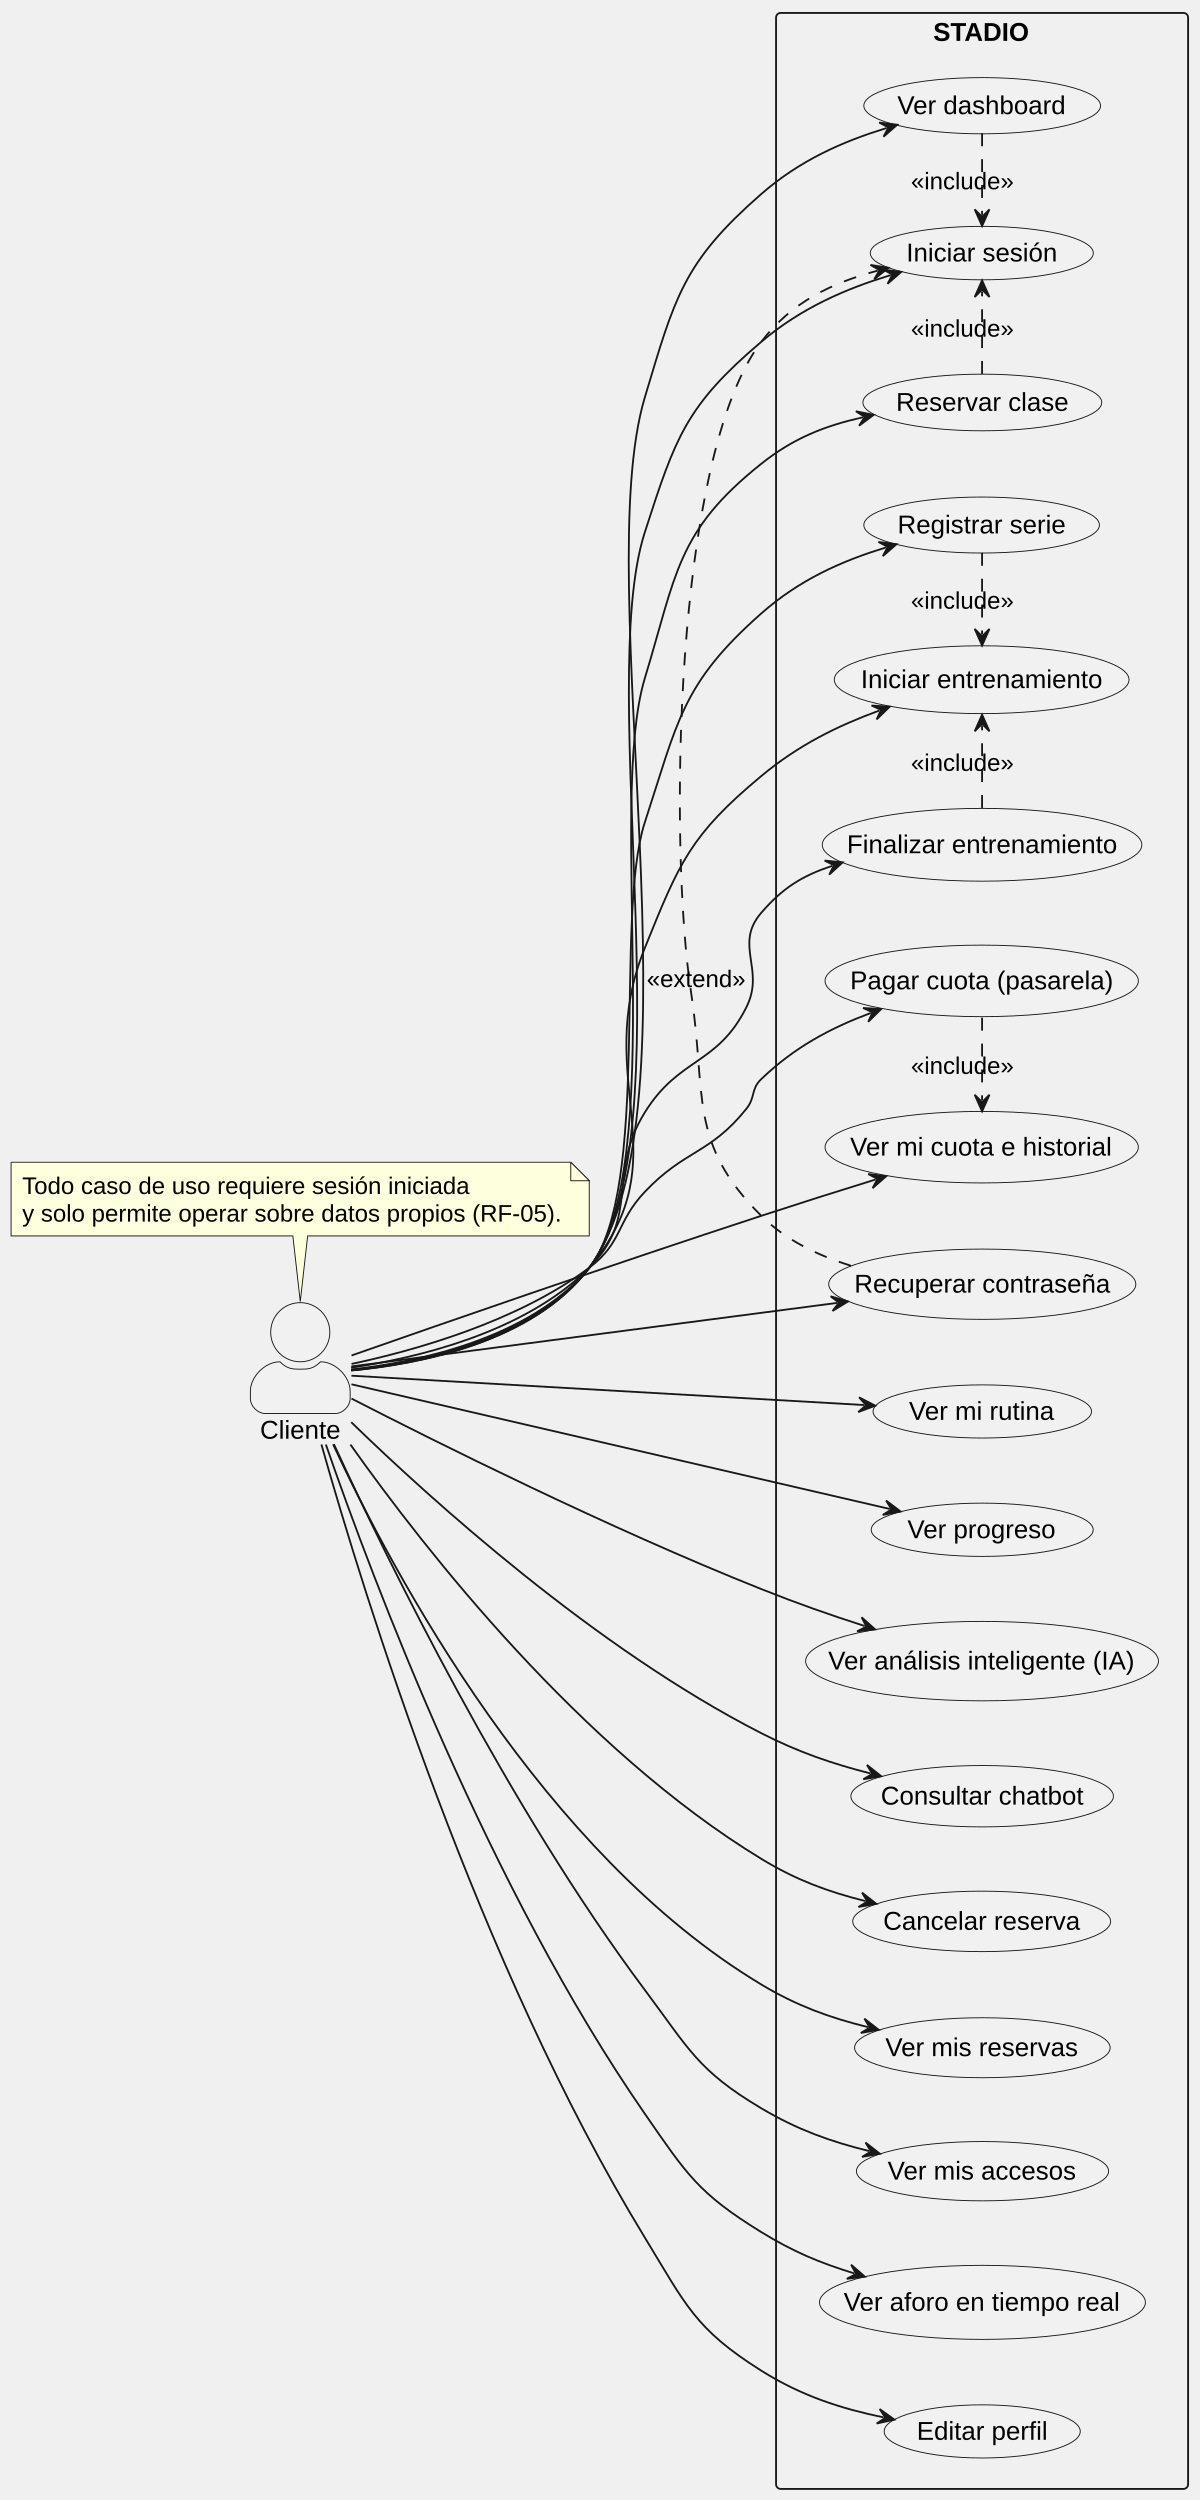
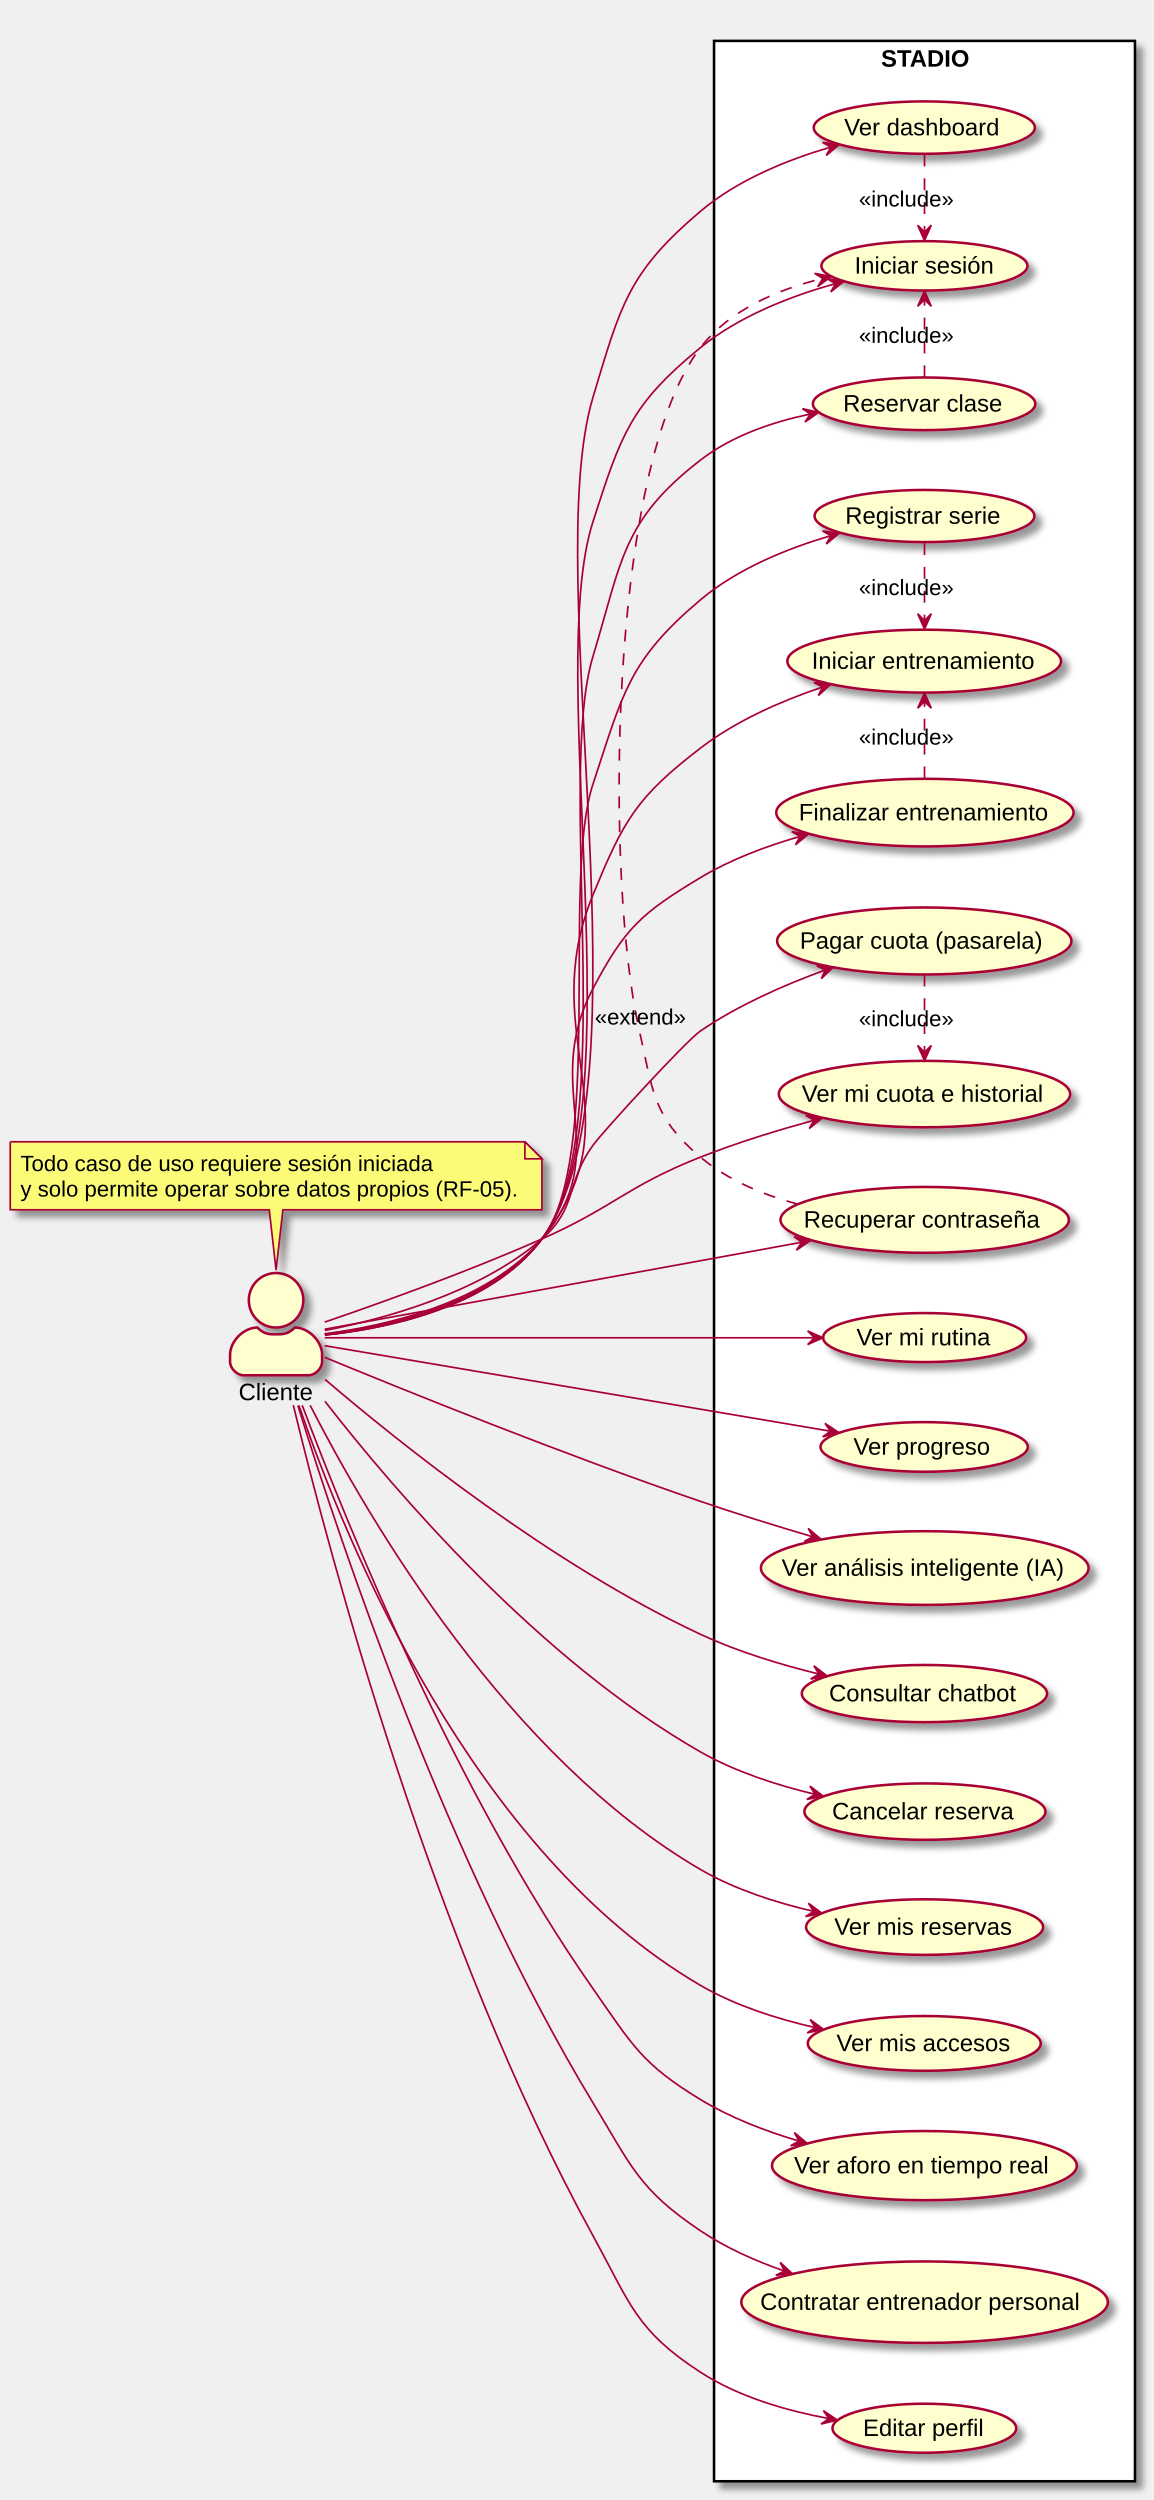
- <svg xmlns="http://www.w3.org/2000/svg" contentStyleType="text/css" data-diagram-type="DESCRIPTION" height="1353px" preserveAspectRatio="none" style="width:649px;height:1353px;background:#FFFFFF;" version="1.1" viewBox="0 0 649 1353" width="649px" zoomAndPan="magnify">
-   <defs />
+ <svg xmlns="http://www.w3.org/2000/svg" contentScriptType="application/ecmascript" contentStyleType="text/css" height="1467px" preserveAspectRatio="none" style="width:677px;height:1467px;" version="1.1" viewBox="0 0 677 1467" width="677px" zoomAndPan="magnify">
+   <defs>
+     <filter height="300%" id="ffy1attium1y0" width="300%" x="-1" y="-1">
+       <feGaussianBlur result="blurOut" stdDeviation="2.0" />
+       <feColorMatrix in="blurOut" result="blurOut2" type="matrix" values="0 0 0 0 0 0 0 0 0 0 0 0 0 0 0 0 0 0 .4 0" />
+       <feOffset dx="4.0" dy="4.0" in="blurOut2" result="blurOut3" />
+       <feBlend in="SourceGraphic" in2="blurOut3" mode="normal" />
+     </filter>
+   </defs>
  <g>
-     <g class="cluster" data-entity="STADIO" data-source-line="8" data-uid="ent0003" id="cluster_STADIO">
-       <rect fill="none" height="1340" rx="2.5" ry="2.5" style="stroke:#181818;stroke-width:1;" width="223" x="420" y="7" />
-       <text fill="#000000" font-family="'Arial'" font-size="14" font-weight="bold" lengthAdjust="spacing" textLength="52.89" x="505.055" y="22.132">STADIO</text>
-     </g>
-     <g class="entity" data-entity="UC_Login" data-source-line="9" data-uid="ent0004" id="entity_UC_Login">
-       <ellipse cx="531.347" cy="136.969" fill="#F1F1F1" rx="60.347" ry="14.469" style="stroke:#181818;stroke-width:0.5;" />
-       <text fill="#000000" font-family="'Arial'" font-size="14" lengthAdjust="spacing" textLength="81.703" x="490.495" y="141.519">Iniciar sesión</text>
-     </g>
-     <g class="entity" data-entity="UC_Pass" data-source-line="10" data-uid="ent0005" id="entity_UC_Pass">
-       <ellipse cx="531.606" cy="695.021" fill="#F1F1F1" rx="83.106" ry="19.021" style="stroke:#181818;stroke-width:0.5;" />
-       <text fill="#000000" font-family="'Arial'" font-size="14" lengthAdjust="spacing" textLength="138.523" x="462.344" y="699.571">Recuperar contraseña</text>
-     </g>
-     <g class="entity" data-entity="UC_Dash" data-source-line="11" data-uid="ent0006" id="entity_UC_Dash">
-       <ellipse cx="531.561" cy="57.212" fill="#F1F1F1" rx="64.061" ry="15.212" style="stroke:#181818;stroke-width:0.5;" />
-       <text fill="#000000" font-family="'Arial'" font-size="14" lengthAdjust="spacing" textLength="91.841" x="485.641" y="61.762">Ver dashboard</text>
-     </g>
-     <g class="entity" data-entity="UC_Rutina" data-source-line="12" data-uid="ent0007" id="entity_UC_Rutina">
-       <ellipse cx="531.615" cy="763.884" fill="#F1F1F1" rx="59.115" ry="14.383" style="stroke:#181818;stroke-width:0.5;" />
-       <text fill="#000000" font-family="'Arial'" font-size="14" lengthAdjust="spacing" textLength="79.358" x="491.936" y="768.433">Ver mi rutina</text>
-     </g>
-     <g class="entity" data-entity="UC_Start" data-source-line="13" data-uid="ent0008" id="entity_UC_Start">
-       <ellipse cx="531.265" cy="367.853" fill="#F1F1F1" rx="79.765" ry="18.353" style="stroke:#181818;stroke-width:0.5;" />
-       <text fill="#000000" font-family="'Arial'" font-size="14" lengthAdjust="spacing" textLength="130.737" x="465.896" y="372.402">Iniciar entrenamiento</text>
-     </g>
-     <g class="entity" data-entity="UC_Serie" data-source-line="14" data-uid="ent0009" id="entity_UC_Serie">
-       <ellipse cx="531.256" cy="284.151" fill="#F1F1F1" rx="63.756" ry="15.151" style="stroke:#181818;stroke-width:0.5;" />
-       <text fill="#000000" font-family="'Arial'" font-size="14" lengthAdjust="spacing" textLength="91.027" x="485.742" y="288.7">Registrar serie</text>
-     </g>
-     <g class="entity" data-entity="UC_End" data-source-line="15" data-uid="ent0010" id="entity_UC_End">
-       <ellipse cx="531.489" cy="457.198" fill="#F1F1F1" rx="86.489" ry="19.698" style="stroke:#181818;stroke-width:0.5;" />
-       <text fill="#000000" font-family="'Arial'" font-size="14" lengthAdjust="spacing" textLength="146.296" x="458.341" y="461.747">Finalizar entrenamiento</text>
-     </g>
-     <g class="entity" data-entity="UC_Prog" data-source-line="16" data-uid="ent0011" id="entity_UC_Prog">
-       <ellipse cx="531.572" cy="827.914" fill="#F1F1F1" rx="60.072" ry="14.414" style="stroke:#181818;stroke-width:0.5;" />
-       <text fill="#000000" font-family="'Arial'" font-size="14" lengthAdjust="spacing" textLength="80.931" x="491.107" y="832.464">Ver progreso</text>
-     </g>
-     <g class="entity" data-entity="UC_IA" data-source-line="17" data-uid="ent0012" id="entity_UC_IA">
-       <ellipse cx="531.479" cy="898.996" fill="#F1F1F1" rx="95.479" ry="21.496" style="stroke:#181818;stroke-width:0.5;" />
-       <text fill="#000000" font-family="'Arial'" font-size="14" lengthAdjust="spacing" textLength="166.523" x="448.217" y="903.545">Ver análisis inteligente (IA)</text>
-     </g>
-     <g class="entity" data-entity="UC_Bot" data-source-line="18" data-uid="ent0013" id="entity_UC_Bot">
-       <ellipse cx="531.544" cy="972.109" fill="#F1F1F1" rx="71.044" ry="16.609" style="stroke:#181818;stroke-width:0.5;" />
-       <text fill="#000000" font-family="'Arial'" font-size="14" lengthAdjust="spacing" textLength="109.731" x="476.679" y="976.658">Consultar chatbot</text>
-     </g>
-     <g class="entity" data-entity="UC_Res" data-source-line="19" data-uid="ent0014" id="entity_UC_Res">
-       <ellipse cx="531.636" cy="217.827" fill="#F1F1F1" rx="64.636" ry="15.327" style="stroke:#181818;stroke-width:0.5;" />
-       <text fill="#000000" font-family="'Arial'" font-size="14" lengthAdjust="spacing" textLength="93.365" x="484.954" y="222.377">Reservar clase</text>
-     </g>
-     <g class="entity" data-entity="UC_Cancel" data-source-line="20" data-uid="ent0015" id="entity_UC_Cancel">
-       <ellipse cx="531.288" cy="1039.858" fill="#F1F1F1" rx="69.788" ry="16.358" style="stroke:#181818;stroke-width:0.5;" />
-       <text fill="#000000" font-family="'Arial'" font-size="14" lengthAdjust="spacing" textLength="106.6" x="477.988" y="1044.407">Cancelar reserva</text>
-     </g>
-     <g class="entity" data-entity="UC_MisRes" data-source-line="21" data-uid="ent0016" id="entity_UC_MisRes">
-       <ellipse cx="531.66" cy="1108.232" fill="#F1F1F1" rx="69.16" ry="16.232" style="stroke:#181818;stroke-width:0.5;" />
-       <text fill="#000000" font-family="'Arial'" font-size="14" lengthAdjust="spacing" textLength="105.02" x="479.149" y="1112.781">Ver mis reservas</text>
-     </g>
-     <g class="entity" data-entity="UC_Acc" data-source-line="22" data-uid="ent0017" id="entity_UC_Acc">
-       <ellipse cx="531.741" cy="1175.048" fill="#F1F1F1" rx="68.241" ry="16.048" style="stroke:#181818;stroke-width:0.5;" />
-       <text fill="#000000" font-family="'Arial'" font-size="14" lengthAdjust="spacing" textLength="102.696" x="480.393" y="1179.598">Ver mis accesos</text>
-     </g>
-     <g class="entity" data-entity="UC_Aforo" data-source-line="23" data-uid="ent0018" id="entity_UC_Aforo">
-       <ellipse cx="531.701" cy="1246.04" fill="#F1F1F1" rx="88.201" ry="20.04" style="stroke:#181818;stroke-width:0.5;" />
-       <text fill="#000000" font-family="'Arial'" font-size="14" lengthAdjust="spacing" textLength="150.192" x="456.605" y="1250.59">Ver aforo en tiempo real</text>
-     </g>
-     <g class="entity" data-entity="UC_Cuota" data-source-line="24" data-uid="ent0019" id="entity_UC_Cuota">
-       <ellipse cx="531.284" cy="620.857" fill="#F1F1F1" rx="84.784" ry="19.357" style="stroke:#181818;stroke-width:0.5;" />
-       <text fill="#000000" font-family="'Arial'" font-size="14" lengthAdjust="spacing" textLength="142.393" x="460.088" y="625.406">Ver mi cuota e historial</text>
-     </g>
-     <g class="entity" data-entity="UC_Pay" data-source-line="25" data-uid="ent0020" id="entity_UC_Pay">
-       <ellipse cx="531.293" cy="530.859" fill="#F1F1F1" rx="84.793" ry="19.359" style="stroke:#181818;stroke-width:0.5;" />
-       <text fill="#000000" font-family="'Arial'" font-size="14" lengthAdjust="spacing" textLength="142.413" x="460.087" y="535.408">Pagar cuota (pasarela)</text>
-     </g>
-     <g class="entity" data-entity="UC_Perfil" data-source-line="26" data-uid="ent0021" id="entity_UC_Perfil">
-       <ellipse cx="531.568" cy="1315.883" fill="#F1F1F1" rx="53.068" ry="14.383" style="stroke:#181818;stroke-width:0.5;" />
-       <text fill="#000000" font-family="'Arial'" font-size="14" lengthAdjust="spacing" textLength="70.807" x="496.164" y="1320.433">Editar perfil</text>
-     </g>
-     <g class="entity" data-entity="Cliente" data-source-line="6" data-uid="ent0002" id="entity_Cliente">
-       <ellipse cx="162.5" cy="721" fill="#F1F1F1" rx="16" ry="16" style="stroke:#181818;stroke-width:0.5;" />
-       <path d="M162.5,741 C166.5,741 169.5,741 173.5,737 C181.5,737 189.5,745 189.5,753 L189.5,757 C189.5,761 185.5,765 181.5,765 L143.5,765 C139.5,765 135.5,761 135.5,757 L135.5,753 C135.5,745 143.5,737 151.5,737 C155.5,741 158.5,741 162.5,741" fill="#F1F1F1" style="stroke:#181818;stroke-width:0.5;" />
-       <text fill="#000000" font-family="'Arial'" font-size="14" lengthAdjust="spacing" textLength="43.579" x="140.71" y="778.632">Cliente</text>
-     </g>
-     <g class="entity" data-entity="GMN40" data-source-line="50" data-uid="ent0041" id="entity_GMN40">
-       <path d="M6,629 L6,668.898 A0,0 0 0 0 6,668.898 L158.5,668.898 L162.5,704.45 L166.5,668.898 L318.903,668.898 A0,0 0 0 0 318.903,668.898 L318.903,639 L308.903,629 L6,629 A0,0 0 0 0 6,629" fill="#FEFFDD" style="stroke:#181818;stroke-width:0.5;" />
-       <path d="M308.903,629 L308.903,639 L318.903,639 L308.903,629" fill="#FEFFDD" style="stroke:#181818;stroke-width:0.5;" />
-       <text fill="#000000" font-family="'Arial'" font-size="13" lengthAdjust="spacing" textLength="243.541" x="12" y="646.194">Todo caso de uso requiere sesión iniciada</text>
-       <text fill="#000000" font-family="'Arial'" font-size="13" lengthAdjust="spacing" textLength="291.903" x="12" y="661.143">y solo permite operar sobre datos propios (RF-05).</text>
-     </g>
-     <g class="link" data-entity-1="Cliente" data-entity-2="UC_Login" data-source-line="29" data-uid="lnk22" id="link_Cliente_UC_Login">
-       <path d="M190.02,741.66 C225.72,738.3 288.31,726.6 319,686 C372.49,615.25 321.77,372.41 349,288 C365.48,236.93 371.07,219.71 412,185 C433.75,166.55 457.791,156.28 482.051,148.881" fill="none" id="Cliente-to-UC_Login" style="stroke:#181818;stroke-width:1;" />
-       <polygon fill="#181818" points="487.79,147.13,478.014,145.93,483.007,148.589,480.349,153.582,487.79,147.13" style="stroke:#181818;stroke-width:1;" />
-     </g>
-     <g class="link" data-entity-1="Cliente" data-entity-2="UC_Pass" data-source-line="30" data-uid="lnk23" id="link_Cliente_UC_Pass">
-       <path d="M190.19,739.51 C246.02,732.21 370.831,715.889 453.031,705.129" fill="none" id="Cliente-to-UC_Pass" style="stroke:#181818;stroke-width:1;" />
-       <polygon fill="#181818" points="458.98,704.35,449.537,701.552,454.022,704.999,450.575,709.484,458.98,704.35" style="stroke:#181818;stroke-width:1;" />
-     </g>
-     <g class="link" data-entity-1="Cliente" data-entity-2="UC_Dash" data-source-line="31" data-uid="lnk24" id="link_Cliente_UC_Dash">
-       <path d="M190.08,741.71 C225.87,738.41 288.54,726.77 319,686 C381.76,601.97 318.82,315.44 349,215 C365.21,161.04 369.56,142.05 412,105 C432.9,86.75 455.905,76.645 479.855,69.275" fill="none" id="Cliente-to-UC_Dash" style="stroke:#181818;stroke-width:1;" />
-       <polygon fill="#181818" points="485.59,67.51,475.812,66.334,480.811,68.981,478.164,73.98,485.59,67.51" style="stroke:#181818;stroke-width:1;" />
-     </g>
-     <g class="link" data-entity-1="Cliente" data-entity-2="UC_Rutina" data-source-line="32" data-uid="lnk25" id="link_Cliente_UC_Rutina">
-       <path d="M190.19,744.53 C249.49,747.92 387.3,755.807 467.7,760.407" fill="none" id="Cliente-to-UC_Rutina" style="stroke:#181818;stroke-width:1;" />
-       <polygon fill="#181818" points="473.69,760.75,464.933,756.242,468.698,760.464,464.476,764.229,473.69,760.75" style="stroke:#181818;stroke-width:1;" />
-     </g>
-     <g class="link" data-entity-1="Cliente" data-entity-2="UC_Start" data-source-line="33" data-uid="lnk26" id="link_Cliente_UC_Start">
-       <path d="M190.06,741.16 C225.23,737.22 286.57,724.85 319,686 C369.01,626.09 319.8,585.37 349,513 C367.68,466.7 373.64,451.95 412,420 C432.2,403.18 453.06,392.943 475.87,384.543" fill="none" id="Cliente-to-UC_Start" style="stroke:#181818;stroke-width:1;" />
-       <polygon fill="#181818" points="481.5,382.47,471.672,381.827,476.808,384.198,474.437,389.334,481.5,382.47" style="stroke:#181818;stroke-width:1;" />
-     </g>
-     <g class="link" data-entity-1="Cliente" data-entity-2="UC_Serie" data-source-line="34" data-uid="lnk27" id="link_Cliente_UC_Serie">
-       <path d="M190.04,741.42 C225.47,737.77 287.42,725.73 319,686 C352.58,643.75 332.22,496.29 349,445 C366.88,390.35 368.91,370.07 412,332 C432.71,313.7 455.565,303.612 479.485,296.262" fill="none" id="Cliente-to-UC_Serie" style="stroke:#181818;stroke-width:1;" />
-       <polygon fill="#181818" points="485.22,294.5,475.442,293.32,480.44,295.969,477.792,300.967,485.22,294.5" style="stroke:#181818;stroke-width:1;" />
-     </g>
-     <g class="link" data-entity-1="Cliente" data-entity-2="UC_End" data-source-line="35" data-uid="lnk28" id="link_Cliente_UC_End">
-       <path d="M190,740.18 C224.25,735.17 283.67,721.63 319,686 C346.91,657.85 328.1,635.69 349,602 C367.56,572.09 388.32,576.52 404,545 C414.22,524.46 397.01,511.37 412,494 C423.4,480.78 433.756,474.111 450.376,468.591" fill="none" id="Cliente-to-UC_End" style="stroke:#181818;stroke-width:1;" />
-       <polygon fill="#181818" points="456.07,466.7,446.268,465.741,451.325,468.276,448.79,473.333,456.07,466.7" style="stroke:#181818;stroke-width:1;" />
-     </g>
-     <g class="link" data-entity-1="Cliente" data-entity-2="UC_Prog" data-source-line="36" data-uid="lnk29" id="link_Cliente_UC_Prog">
-       <path d="M190.19,749.18 C253.03,763.74 404.945,798.927 481.565,816.667" fill="none" id="Cliente-to-UC_Prog" style="stroke:#181818;stroke-width:1;" />
-       <polygon fill="#181818" points="487.41,818.02,479.544,812.093,482.539,816.892,477.74,819.887,487.41,818.02" style="stroke:#181818;stroke-width:1;" />
-     </g>
-     <g class="link" data-entity-1="Cliente" data-entity-2="UC_IA" data-source-line="37" data-uid="lnk30" id="link_Cliente_UC_IA">
-       <path d="M190.23,756.91 C235.25,780.04 329.38,827.1 412,860 C431.82,867.89 448.219,873.65 467.929,880" fill="none" id="Cliente-to-UC_IA" style="stroke:#181818;stroke-width:1;" />
-       <polygon fill="#181818" points="473.64,881.84,466.3,875.273,468.881,880.307,463.847,882.887,473.64,881.84" style="stroke:#181818;stroke-width:1;" />
-     </g>
-     <g class="link" data-entity-1="Cliente" data-entity-2="UC_Bot" data-source-line="38" data-uid="lnk31" id="link_Cliente_UC_Bot">
-       <path d="M190.09,769.7 C233.08,811.44 322.15,892.09 412,938 C432.2,948.32 450.177,954.442 471.117,959.802" fill="none" id="Cliente-to-UC_Bot" style="stroke:#181818;stroke-width:1;" />
-       <polygon fill="#181818" points="476.93,961.29,469.203,955.183,472.086,960.05,467.219,962.933,476.93,961.29" style="stroke:#181818;stroke-width:1;" />
-     </g>
-     <g class="link" data-entity-1="Cliente" data-entity-2="UC_Res" data-source-line="39" data-uid="lnk32" id="link_Cliente_UC_Res">
-       <path d="M190.21,741.55 C225.84,738.06 288.02,726.2 319,686 C362.46,629.6 328.25,435.11 349,367 C366.09,310.88 366.1,287.54 412,251 C429.29,237.23 446.115,230.512 466.995,225.832" fill="none" id="Cliente-to-UC_Res" style="stroke:#181818;stroke-width:1;" />
-       <polygon fill="#181818" points="472.85,224.52,463.193,222.585,467.971,225.614,464.943,230.392,472.85,224.52" style="stroke:#181818;stroke-width:1;" />
-     </g>
-     <g class="link" data-entity-1="Cliente" data-entity-2="UC_Cancel" data-source-line="40" data-uid="lnk33" id="link_Cliente_UC_Cancel">
-       <path d="M189.64,781.8 C230.4,839.31 314.6,946.74 412,1006 C430.83,1017.46 447.87,1023.742 468.47,1028.902" fill="none" id="Cliente-to-UC_Cancel" style="stroke:#181818;stroke-width:1;" />
-       <polygon fill="#181818" points="474.29,1030.36,466.532,1024.293,469.44,1029.145,464.588,1032.053,474.29,1030.36" style="stroke:#181818;stroke-width:1;" />
-     </g>
-     <g class="link" data-entity-1="Cliente" data-entity-2="UC_MisRes" data-source-line="41" data-uid="lnk34" id="link_Cliente_UC_MisRes">
-       <path d="M180.27,781.69 C213.27,852.73 293.83,1003.13 412,1074 C431.27,1085.56 448.846,1091.919 469.746,1097.089" fill="none" id="Cliente-to-UC_MisRes" style="stroke:#181818;stroke-width:1;" />
-       <polygon fill="#181818" points="475.57,1098.53,467.794,1092.486,470.716,1097.329,465.873,1100.252,475.57,1098.53" style="stroke:#181818;stroke-width:1;" />
-     </g>
-     <g class="link" data-entity-1="Cliente" data-entity-2="UC_Acc" data-source-line="42" data-uid="lnk35" id="link_Cliente_UC_Acc">
-       <path d="M180.71,781.58 C210.32,845.95 274.9,977.94 349,1077 C372.91,1108.96 377.69,1120.6 412,1141 C431.5,1152.59 449.345,1158.973 470.385,1164.163" fill="none" id="Cliente-to-UC_Acc" style="stroke:#181818;stroke-width:1;" />
-       <polygon fill="#181818" points="476.21,1165.6,468.43,1159.561,471.356,1164.402,466.514,1167.328,476.21,1165.6" style="stroke:#181818;stroke-width:1;" />
-     </g>
-     <g class="link" data-entity-1="Cliente" data-entity-2="UC_Aforo" data-source-line="43" data-uid="lnk36" id="link_Cliente_UC_Aforo">
-       <path d="M176.37,781.79 C202.1,856.17 264.75,1022.27 349,1144 C371.71,1176.82 378.01,1187.08 412,1208 C429.02,1218.48 443.474,1224.581 462.324,1230.361" fill="none" id="Cliente-to-UC_Aforo" style="stroke:#181818;stroke-width:1;" />
-       <polygon fill="#181818" points="468.06,1232.12,460.628,1225.657,463.28,1230.654,458.283,1233.306,468.06,1232.12" style="stroke:#181818;stroke-width:1;" />
-     </g>
-     <g class="link" data-entity-1="Cliente" data-entity-2="UC_Cuota" data-source-line="44" data-uid="lnk37" id="link_Cliente_UC_Cuota">
-       <path d="M190.26,733.58 C235.72,717.64 330.96,684.51 412,658 C434.12,650.76 452.938,644.825 473.928,638.325" fill="none" id="Cliente-to-UC_Cuota" style="stroke:#181818;stroke-width:1;" />
-       <polygon fill="#181818" points="479.66,636.55,469.88,635.391,474.884,638.029,472.246,643.033,479.66,636.55" style="stroke:#181818;stroke-width:1;" />
-     </g>
-     <g class="link" data-entity-1="Cliente" data-entity-2="UC_Pay" data-source-line="45" data-uid="lnk38" id="link_Cliente_UC_Pay">
-       <path d="M190.26,738.16 C223.2,731.16 279.6,715.66 319,686 C337.04,672.42 333.47,661.39 349,645 C370.72,622.07 384.28,624.67 404,600 C408.96,593.79 406.26,589.5 412,584 C430.07,566.7 449.125,556.543 471.284,548.203" fill="none" id="Cliente-to-UC_Pay" style="stroke:#181818;stroke-width:1;" />
-       <polygon fill="#181818" points="476.9,546.09,467.068,545.516,472.22,547.851,469.886,553.004,476.9,546.09" style="stroke:#181818;stroke-width:1;" />
-     </g>
-     <g class="link" data-entity-1="Cliente" data-entity-2="UC_Perfil" data-source-line="46" data-uid="lnk39" id="link_Cliente_UC_Perfil">
-       <path d="M173.95,781.75 C197.33,864.62 258.94,1063.48 349,1211 C371.16,1247.29 376.01,1260.35 412,1283 C433.69,1296.65 455.204,1303.546 478.194,1308.296" fill="none" id="Cliente-to-UC_Perfil" style="stroke:#181818;stroke-width:1;" />
-       <polygon fill="#181818" points="484.07,1309.51,476.065,1303.772,479.173,1308.498,474.447,1311.606,484.07,1309.51" style="stroke:#181818;stroke-width:1;" />
-     </g>
-     <g class="link" data-entity-1="UC_Dash" data-entity-2="UC_Login" data-source-line="55" data-uid="lnk43" id="link_UC_Dash_UC_Login">
-       <path d="M531.5,72.12 C531.5,86.53 531.5,102.07 531.5,116.33" fill="none" id="UC_Dash-to-UC_Login" style="stroke:#181818;stroke-width:1;stroke-dasharray:7,7;" />
-       <polygon fill="#181818" points="531.5,122.33,535.5,113.33,531.5,117.33,527.5,113.33,531.5,122.33" style="stroke:#181818;stroke-width:1;" />
-       <text fill="#000000" font-family="'Arial'" font-size="13" lengthAdjust="spacing" textLength="55.656" x="493" y="102.444">«include»</text>
-     </g>
-     <g class="link" data-entity-1="UC_Res" data-entity-2="UC_Login" data-source-line="56" data-uid="lnk44" id="link_UC_Res_UC_Login">
-       <path d="M531.5,202.38 C531.5,187.76 531.5,172.08 531.5,157.75" fill="none" id="UC_Res-to-UC_Login" style="stroke:#181818;stroke-width:1;stroke-dasharray:7,7;" />
-       <polygon fill="#181818" points="531.5,151.75,527.5,160.75,531.5,156.75,535.5,160.75,531.5,151.75" style="stroke:#181818;stroke-width:1;" />
-       <text fill="#000000" font-family="'Arial'" font-size="13" lengthAdjust="spacing" textLength="55.656" x="493" y="182.194">«include»</text>
-     </g>
-     <g class="link" data-entity-1="UC_Serie" data-entity-2="UC_Start" data-source-line="57" data-uid="lnk45" id="link_UC_Serie_UC_Start">
-       <path d="M531.5,299.22 C531.5,313.31 531.5,328.28 531.5,343.36" fill="none" id="UC_Serie-to-UC_Start" style="stroke:#181818;stroke-width:1;stroke-dasharray:7,7;" />
-       <polygon fill="#181818" points="531.5,349.36,535.5,340.36,531.5,344.36,527.5,340.36,531.5,349.36" style="stroke:#181818;stroke-width:1;" />
-       <text fill="#000000" font-family="'Arial'" font-size="13" lengthAdjust="spacing" textLength="55.656" x="493" y="329.444">«include»</text>
-     </g>
-     <g class="link" data-entity-1="UC_End" data-entity-2="UC_Start" data-source-line="58" data-uid="lnk46" id="link_UC_End_UC_Start">
-       <path d="M531.5,437.25 C531.5,422.19 531.5,407.59 531.5,392.78" fill="none" id="UC_End-to-UC_Start" style="stroke:#181818;stroke-width:1;stroke-dasharray:7,7;" />
-       <polygon fill="#181818" points="531.5,386.78,527.5,395.78,531.5,391.78,535.5,395.78,531.5,386.78" style="stroke:#181818;stroke-width:1;" />
-       <text fill="#000000" font-family="'Arial'" font-size="13" lengthAdjust="spacing" textLength="55.656" x="493" y="417.194">«include»</text>
-     </g>
-     <g class="link" data-entity-1="UC_Pay" data-entity-2="UC_Cuota" data-source-line="59" data-uid="lnk47" id="link_UC_Pay_UC_Cuota">
-       <path d="M531.5,550.8 C531.5,565.86 531.5,580.48 531.5,595.47" fill="none" id="UC_Pay-to-UC_Cuota" style="stroke:#181818;stroke-width:1;stroke-dasharray:7,7;" />
-       <polygon fill="#181818" points="531.5,601.47,535.5,592.47,531.5,596.47,527.5,592.47,531.5,601.47" style="stroke:#181818;stroke-width:1;" />
-       <text fill="#000000" font-family="'Arial'" font-size="13" lengthAdjust="spacing" textLength="55.656" x="493" y="581.194">«include»</text>
-     </g>
-     <g class="link" data-entity-1="UC_Pass" data-entity-2="UC_Login" data-source-line="60" data-uid="lnk48" id="link_UC_Pass_UC_Login">
-       <path d="M460.59,685.06 C442.85,679.58 425.16,671.1 412,658 C372.06,618.22 382.54,592.72 374,537 C362.08,459.23 364.34,247.6 412,185 C428.46,163.39 450.412,153.023 475.032,146.473" fill="none" id="UC_Pass-to-UC_Login" style="stroke:#181818;stroke-width:1;stroke-dasharray:7,7;" />
-       <polygon fill="#181818" points="480.83,144.93,471.104,143.378,475.998,146.215,473.161,151.109,480.83,144.93" style="stroke:#181818;stroke-width:1;" />
-       <text fill="#000000" font-family="'Arial'" font-size="13" lengthAdjust="spacing" textLength="53.492" x="350" y="534.194">«extend»</text>
-     </g>
+     <rect fill="#FFFFFF" filter="url(#ffy1attium1y0)" height="1432" style="stroke: #000000; stroke-width: 1.5;" width="247" x="419" y="24" />
+     <text fill="#000000" font-family="Arial" font-size="14" font-weight="bold" lengthAdjust="spacingAndGlyphs" textLength="51" x="517" y="39.132">STADIO</text>
+     <ellipse cx="542.452" cy="155.99" fill="#FEFECE" filter="url(#ffy1attium1y0)" rx="60.453" ry="14.491" style="stroke: #A80036; stroke-width: 1.5;" />
+     <text fill="#000000" font-family="Arial" font-size="14" lengthAdjust="spacingAndGlyphs" textLength="82" x="501.452" y="160.54">Iniciar sesión</text>
+     <ellipse cx="542.614" cy="715.823" fill="#FEFECE" filter="url(#ffy1attium1y0)" rx="84.614" ry="19.323" style="stroke: #A80036; stroke-width: 1.5;" />
+     <text fill="#000000" font-family="Arial" font-size="14" lengthAdjust="spacingAndGlyphs" textLength="142" x="471.614" y="720.372">Recuperar contraseña</text>
+     <ellipse cx="542.377" cy="74.875" fill="#FEFECE" filter="url(#ffy1attium1y0)" rx="64.877" ry="15.375" style="stroke: #A80036; stroke-width: 1.5;" />
+     <text fill="#000000" font-family="Arial" font-size="14" lengthAdjust="spacingAndGlyphs" textLength="94" x="495.377" y="79.425">Ver dashboard</text>
+     <ellipse cx="542.568" cy="784.884" fill="#FEFECE" filter="url(#ffy1attium1y0)" rx="59.569" ry="14.383" style="stroke: #A80036; stroke-width: 1.5;" />
+     <text fill="#000000" font-family="Arial" font-size="14" lengthAdjust="spacingAndGlyphs" textLength="80" x="502.568" y="789.433">Ver mi rutina</text>
+     <ellipse cx="542.303" cy="387.961" fill="#FEFECE" filter="url(#ffy1attium1y0)" rx="80.303" ry="18.461" style="stroke: #A80036; stroke-width: 1.5;" />
+     <text fill="#000000" font-family="Arial" font-size="14" lengthAdjust="spacingAndGlyphs" textLength="132" x="476.303" y="392.51">Iniciar entrenamiento</text>
+     <ellipse cx="542.498" cy="302.8" fill="#FEFECE" filter="url(#ffy1attium1y0)" rx="64.498" ry="15.3" style="stroke: #A80036; stroke-width: 1.5;" />
+     <text fill="#000000" font-family="Arial" font-size="14" lengthAdjust="spacingAndGlyphs" textLength="93" x="495.998" y="307.349">Registrar serie</text>
+     <ellipse cx="542.736" cy="476.847" fill="#FEFECE" filter="url(#ffy1attium1y0)" rx="87.237" ry="19.847" style="stroke: #A80036; stroke-width: 1.5;" />
+     <text fill="#000000" font-family="Arial" font-size="14" lengthAdjust="spacingAndGlyphs" textLength="148" x="468.736" y="481.397">Finalizar entrenamiento</text>
+     <ellipse cx="542.31" cy="849.062" fill="#FEFECE" filter="url(#ffy1attium1y0)" rx="60.81" ry="14.562" style="stroke: #A80036; stroke-width: 1.5;" />
+     <text fill="#000000" font-family="Arial" font-size="14" lengthAdjust="spacingAndGlyphs" textLength="83" x="500.81" y="853.611">Ver progreso</text>
+     <ellipse cx="542.644" cy="920.129" fill="#FEFECE" filter="url(#ffy1attium1y0)" rx="96.144" ry="21.629" style="stroke: #A80036; stroke-width: 1.5;" />
+     <text fill="#000000" font-family="Arial" font-size="14" lengthAdjust="spacingAndGlyphs" textLength="168" x="458.644" y="924.678">Ver análisis inteligente (IA)</text>
+     <ellipse cx="542.462" cy="993.792" fill="#FEFECE" filter="url(#ffy1attium1y0)" rx="71.962" ry="16.792" style="stroke: #A80036; stroke-width: 1.5;" />
+     <text fill="#000000" font-family="Arial" font-size="14" lengthAdjust="spacingAndGlyphs" textLength="112" x="486.462" y="998.342">Consultar chatbot</text>
+     <ellipse cx="542.258" cy="236.952" fill="#FEFECE" filter="url(#ffy1attium1y0)" rx="65.258" ry="15.452" style="stroke: #A80036; stroke-width: 1.5;" />
+     <text fill="#000000" font-family="Arial" font-size="14" lengthAdjust="spacingAndGlyphs" textLength="95" x="494.758" y="241.501">Reservar clase</text>
+     <ellipse cx="542.75" cy="1063.05" fill="#FEFECE" filter="url(#ffy1attium1y0)" rx="70.75" ry="16.55" style="stroke: #A80036; stroke-width: 1.5;" />
+     <text fill="#000000" font-family="Arial" font-size="14" lengthAdjust="spacingAndGlyphs" textLength="109" x="488.25" y="1067.599">Cancelar reserva</text>
+     <ellipse cx="542.549" cy="1130.81" fill="#FEFECE" filter="url(#ffy1attium1y0)" rx="69.549" ry="16.31" style="stroke: #A80036; stroke-width: 1.5;" />
+     <text fill="#000000" font-family="Arial" font-size="14" lengthAdjust="spacingAndGlyphs" textLength="106" x="489.549" y="1135.359">Ver mis reservas</text>
+     <ellipse cx="542.361" cy="1199.072" fill="#FEFECE" filter="url(#ffy1attium1y0)" rx="68.361" ry="16.072" style="stroke: #A80036; stroke-width: 1.5;" />
+     <text fill="#000000" font-family="Arial" font-size="14" lengthAdjust="spacingAndGlyphs" textLength="103" x="490.861" y="1203.621">Ver mis accesos</text>
+     <ellipse cx="542.441" cy="1270.788" fill="#FEFECE" filter="url(#ffy1attium1y0)" rx="89.441" ry="20.288" style="stroke: #A80036; stroke-width: 1.5;" />
+     <text fill="#000000" font-family="Arial" font-size="14" lengthAdjust="spacingAndGlyphs" textLength="153" x="465.941" y="1275.338">Ver aforo en tiempo real</text>
+     <ellipse cx="542.485" cy="641.997" fill="#FEFECE" filter="url(#ffy1attium1y0)" rx="85.485" ry="19.497" style="stroke: #A80036; stroke-width: 1.5;" />
+     <text fill="#000000" font-family="Arial" font-size="14" lengthAdjust="spacingAndGlyphs" textLength="144" x="470.485" y="646.546">Ver mi cuota e historial</text>
+     <ellipse cx="542.359" cy="552.172" fill="#FEFECE" filter="url(#ffy1attium1y0)" rx="86.359" ry="19.672" style="stroke: #A80036; stroke-width: 1.5;" />
+     <text fill="#000000" font-family="Arial" font-size="14" lengthAdjust="spacingAndGlyphs" textLength="146" x="469.359" y="556.721">Pagar cuota (pasarela)</text>
+     <ellipse cx="542.556" cy="1350.911" fill="#FEFECE" filter="url(#ffy1attium1y0)" rx="107.556" ry="23.911" style="stroke: #A80036; stroke-width: 1.5;" />
+     <text fill="#000000" font-family="Arial" font-size="14" lengthAdjust="spacingAndGlyphs" textLength="193" x="446.056" y="1355.461">Contratar entrenador personal</text>
+     <ellipse cx="542.412" cy="1424.883" fill="#FEFECE" filter="url(#ffy1attium1y0)" rx="53.912" ry="14.383" style="stroke: #A80036; stroke-width: 1.5;" />
+     <text fill="#000000" font-family="Arial" font-size="14" lengthAdjust="spacingAndGlyphs" textLength="72" x="506.412" y="1429.433">Editar perfil</text>
+     <ellipse cx="162" cy="763" fill="#FEFECE" filter="url(#ffy1attium1y0)" rx="16" ry="16" style="stroke: #A80036; stroke-width: 1.5;" />
+     <path d="M162,783 C166,783 169,783 173,779 C181,779 189,787 189,795 L189,799 C189,803 185,807 181,807 L143,807 C139,807 135,803 135,799 L135,795 C135,787 143,779 151,779 C155,783 158,783 162,783 " fill="#FEFECE" filter="url(#ffy1attium1y0)" style="stroke: #A80036; stroke-width: 1.5;" />
+     <text fill="#000000" font-family="Arial" font-size="14" lengthAdjust="spacingAndGlyphs" textLength="44" x="140" y="821.632">Cliente</text>
+     <path d="M6,670 L6,709.898 A0,0 0 0 0 6,709.898 L158,709.898 L162,745.29 L166,709.898 L318,709.898 A0,0 0 0 0 318,709.898 L318,680 L308,670 L6,670 A0,0 0 0 0 6,670 " fill="#FBFB77" filter="url(#ffy1attium1y0)" style="stroke: #A80036; stroke-width: 1.0;" />
+     <path d="M308,670 L308,680 L318,680 L308,670 " fill="#FBFB77" style="stroke: #A80036; stroke-width: 1.0;" />
+     <text fill="#000000" font-family="Arial" font-size="13" lengthAdjust="spacingAndGlyphs" textLength="243" x="12" y="687.194">Todo caso de uso requiere sesión iniciada</text>
+     <text fill="#000000" font-family="Arial" font-size="13" lengthAdjust="spacingAndGlyphs" textLength="291" x="12" y="702.143">y solo permite operar sobre datos propios (RF-05).</text>
+     <path d="M190.69,783.35 C226.52,779.59 287.89,767.27 318,727 C374.16,651.88 319.19,395.26 348,306 C364.37,255.29 369.74,237.71 411,204 C433.7,185.46 464.22,173.71 490.03,166.48 " fill="none" id="Cliente-&gt;UC_Login" style="stroke: #A80036; stroke-width: 1.0;" />
+     <polygon fill="#A80036" points="495.13,165.09,485.395,163.594,490.305,166.403,487.497,171.313,495.13,165.09" style="stroke: #A80036; stroke-width: 1.0;" />
+     <path d="M190.53,779.98 C248.74,769.37 385.91,744.36 470.49,728.94 " fill="none" id="Cliente-&gt;UC_Pass" style="stroke: #A80036; stroke-width: 1.0;" />
+     <polygon fill="#A80036" points="475.48,728.03,465.907,725.717,470.562,728.931,467.348,733.586,475.48,728.03" style="stroke: #A80036; stroke-width: 1.0;" />
+     <path d="M190.75,783.4 C226.65,779.69 288.11,767.43 318,727 C383.39,638.57 316.3,338.31 348,233 C364.13,179.42 368.31,160.17 411,124 C432.72,105.59 462.04,93.75 487.39,86.34 " fill="none" id="Cliente-&gt;UC_Dash" style="stroke: #A80036; stroke-width: 1.0;" />
+     <polygon fill="#A80036" points="492.4,84.91,482.647,83.536,487.592,86.284,484.845,91.229,492.4,84.91" style="stroke: #A80036; stroke-width: 1.0;" />
+     <path d="M190.53,785 C250.43,785 393.95,785 477.73,785 " fill="none" id="Cliente-&gt;UC_Rutina" style="stroke: #A80036; stroke-width: 1.0;" />
+     <polygon fill="#A80036" points="482.91,785,473.91,781,477.91,785,473.91,789,482.91,785" style="stroke: #A80036; stroke-width: 1.0;" />
+     <path d="M190.54,782.96 C225.91,778.77 286.47,765.98 318,727 C375.08,656.43 313.51,608.95 348,525 C366.01,481.17 373.44,467.88 411,439 C431.97,422.87 458.68,411.24 482.46,403.2 " fill="none" id="Cliente-&gt;UC_Start" style="stroke: #A80036; stroke-width: 1.0;" />
+     <polygon fill="#A80036" points="487.49,401.54,477.691,400.547,482.74,403.1,480.187,408.148,487.49,401.54" style="stroke: #A80036; stroke-width: 1.0;" />
+     <path d="M190.75,783.13 C226.35,779.12 287.17,766.54 318,727 C354.72,679.92 329.22,516.68 348,460 C365.48,407.25 368.53,387.84 411,352 C432.76,333.64 462.08,321.8 487.42,314.37 " fill="none" id="Cliente-&gt;UC_Serie" style="stroke: #A80036; stroke-width: 1.0;" />
+     <polygon fill="#A80036" points="492.43,312.95,482.682,311.542,487.618,314.307,484.853,319.242,492.43,312.95" style="stroke: #A80036; stroke-width: 1.0;" />
+     <path d="M190.53,782.66 C225.59,778.14 285.53,765.01 318,727 C361.31,676.3 316.88,638.97 348,580 C366.78,544.42 376.54,535.76 411,515 C428.7,504.34 449.57,496.52 469.35,490.85 " fill="none" id="Cliente-&gt;UC_End" style="stroke: #A80036; stroke-width: 1.0;" />
+     <polygon fill="#A80036" points="474.36,489.46,464.616,488.025,469.544,490.803,466.766,495.731,474.36,489.46" style="stroke: #A80036; stroke-width: 1.0;" />
+     <path d="M190.53,789.65 C252.7,800.17 404.95,825.91 486.99,839.78 " fill="none" id="Cliente-&gt;UC_Prog" style="stroke: #A80036; stroke-width: 1.0;" />
+     <polygon fill="#A80036" points="492.3,840.68,484.103,835.22,487.372,839.837,482.755,843.106,492.3,840.68" style="stroke: #A80036; stroke-width: 1.0;" />
+     <path d="M190.63,796.52 C236.16,815.31 329.97,853.26 411,881 C432.23,888.27 455.65,895.51 476.72,901.74 " fill="none" id="Cliente-&gt;UC_IA" style="stroke: #A80036; stroke-width: 1.0;" />
+     <polygon fill="#A80036" points="481.74,903.22,474.243,896.833,476.945,901.803,471.975,904.505,481.74,903.22" style="stroke: #A80036; stroke-width: 1.0;" />
+     <path d="M190.72,809.44 C234.54,846.86 323.79,918.27 411,959 C432.73,969.15 457.93,976.78 480.35,982.28 " fill="none" id="Cliente-&gt;UC_Bot" style="stroke: #A80036; stroke-width: 1.0;" />
+     <polygon fill="#A80036" points="485.39,983.49,477.579,977.491,480.529,982.318,475.703,985.268,485.39,983.49" style="stroke: #A80036; stroke-width: 1.0;" />
+     <path d="M190.59,783.28 C226.31,779.43 287.57,767.02 318,727 C364.18,666.27 325.87,458.01 348,385 C364.91,329.23 364.91,305.67 411,270 C429.38,255.77 453.19,247.62 475.42,242.97 " fill="none" id="Cliente-&gt;UC_Res" style="stroke: #A80036; stroke-width: 1.0;" />
+     <polygon fill="#A80036" points="480.43,241.97,470.824,239.797,475.526,242.942,472.38,247.644,480.43,241.97" style="stroke: #A80036; stroke-width: 1.0;" />
+     <path d="M190.68,822.31 C232.44,875.93 316.77,974.22 411,1028 C431.46,1039.67 455.94,1047.58 478.15,1052.87 " fill="none" id="Cliente-&gt;UC_Cancel" style="stroke: #A80036; stroke-width: 1.0;" />
+     <polygon fill="#A80036" points="483.14,1054.02,475.275,1048.092,478.269,1052.891,473.469,1055.886,483.14,1054.02" style="stroke: #A80036; stroke-width: 1.0;" />
+     <path d="M181.99,824.66 C216.91,892.82 298.18,1031.21 411,1097 C431.12,1108.73 455.31,1116.48 477.36,1121.57 " fill="none" id="Cliente-&gt;UC_MisRes" style="stroke: #A80036; stroke-width: 1.0;" />
+     <polygon fill="#A80036" points="482.33,1122.68,474.412,1116.823,477.449,1121.595,472.677,1124.632,482.33,1122.68" style="stroke: #A80036; stroke-width: 1.0;" />
+     <path d="M175.4,824.71 C202.91,905.33 277.45,1087.12 411,1165 C431.4,1176.9 455.99,1184.7 478.29,1189.78 " fill="none" id="Cliente-&gt;UC_Acc" style="stroke: #A80036; stroke-width: 1.0;" />
+     <polygon fill="#A80036" points="483.31,1190.89,475.376,1185.055,478.426,1189.819,473.662,1192.869,483.31,1190.89" style="stroke: #A80036; stroke-width: 1.0;" />
+     <path d="M177.33,824.63 C204.38,896.61 267.54,1051.97 348,1167 C371.06,1199.97 376.61,1211.12 411,1232 C428.51,1242.64 449.13,1250.54 468.73,1256.34 " fill="none" id="Cliente-&gt;UC_Aforo" style="stroke: #A80036; stroke-width: 1.0;" />
+     <polygon fill="#A80036" points="473.69,1257.77,466.153,1251.431,468.886,1256.383,463.934,1259.117,473.69,1257.77" style="stroke: #A80036; stroke-width: 1.0;" />
+     <path d="M190.55,775.8 C221.85,765.09 274.27,746.39 318,727 C360.52,708.15 367.74,696.1 411,679 C432.28,670.59 456.2,663.24 477.7,657.35 " fill="none" id="Cliente-&gt;UC_Cuota" style="stroke: #A80036; stroke-width: 1.0;" />
+     <polygon fill="#A80036" points="482.53,656.03,472.8,654.507,477.702,657.33,474.879,662.232,482.53,656.03" style="stroke: #A80036; stroke-width: 1.0;" />
+     <path d="M190.64,780.71 C224.2,774.26 280.89,759.2 318,727 C339.03,708.75 331.66,694.55 348,672 C354,663.73 402.57,610.78 411,605 C433.22,589.77 460.48,577.83 484.33,569.17 " fill="none" id="Cliente-&gt;UC_Pay" style="stroke: #A80036; stroke-width: 1.0;" />
+     <polygon fill="#A80036" points="489.05,567.49,479.229,566.754,484.342,569.173,481.922,574.287,489.05,567.49" style="stroke: #A80036; stroke-width: 1.0;" />
+     <path d="M174.8,824.76 C199.74,905.52 262.59,1093.03 348,1234 C370.56,1271.23 374.87,1284.72 411,1309 C425.81,1318.95 443.13,1326.68 460.23,1332.62 " fill="none" id="Cliente-&gt;UC_Trainer" style="stroke: #A80036; stroke-width: 1.0;" />
+     <polygon fill="#A80036" points="465.04,1334.26,457.809,1327.573,460.307,1332.649,455.231,1335.147,465.04,1334.26" style="stroke: #A80036; stroke-width: 1.0;" />
+     <path d="M172.12,824.54 C193.93,914.85 254.39,1141.6 348,1312 C369.79,1351.67 373.04,1367.36 411,1392 C433.33,1406.49 461.62,1414.62 486.15,1419.18 " fill="none" id="Cliente-&gt;UC_Perfil" style="stroke: #A80036; stroke-width: 1.0;" />
+     <polygon fill="#A80036" points="491.32,1420.1,483.169,1414.571,486.399,1419.216,481.754,1422.445,491.32,1420.1" style="stroke: #A80036; stroke-width: 1.0;" />
+     <path d="M542.5,90.59 C542.5,103.47 542.5,121.83 542.5,135.82 " fill="none" id="UC_Dash-&gt;UC_Login" style="stroke: #A80036; stroke-width: 1.0; stroke-dasharray: 7.0,7.0;" />
+     <polygon fill="#A80036" points="542.5,141.14,546.5,132.14,542.5,136.14,538.5,132.14,542.5,141.14" style="stroke: #A80036; stroke-width: 1.0;" />
+     <text fill="#000000" font-family="Arial" font-size="13" lengthAdjust="spacingAndGlyphs" textLength="55" x="504" y="121.194">«include»</text>
+     <path d="M542.5,221.38 C542.5,208.48 542.5,190.07 542.5,176.07 " fill="none" id="UC_Res-&gt;UC_Login" style="stroke: #A80036; stroke-width: 1.0; stroke-dasharray: 7.0,7.0;" />
+     <polygon fill="#A80036" points="542.5,170.75,538.5,179.75,542.5,175.75,546.5,179.75,542.5,170.75" style="stroke: #A80036; stroke-width: 1.0;" />
+     <text fill="#000000" font-family="Arial" font-size="13" lengthAdjust="spacingAndGlyphs" textLength="55" x="504" y="201.194">«include»</text>
+     <path d="M542.5,318.68 C542.5,331.37 542.5,349.45 542.5,363.97 " fill="none" id="UC_Serie-&gt;UC_Start" style="stroke: #A80036; stroke-width: 1.0; stroke-dasharray: 7.0,7.0;" />
+     <polygon fill="#A80036" points="542.5,369.14,546.5,360.14,542.5,364.14,538.5,360.14,542.5,369.14" style="stroke: #A80036; stroke-width: 1.0;" />
+     <text fill="#000000" font-family="Arial" font-size="13" lengthAdjust="spacingAndGlyphs" textLength="55" x="504" y="349.194">«include»</text>
+     <path d="M542.5,456.8 C542.5,443.38 542.5,425.69 542.5,411.61 " fill="none" id="UC_End-&gt;UC_Start" style="stroke: #A80036; stroke-width: 1.0; stroke-dasharray: 7.0,7.0;" />
+     <polygon fill="#A80036" points="542.5,406.6,538.5,415.6,542.5,411.6,546.5,415.6,542.5,406.6" style="stroke: #A80036; stroke-width: 1.0;" />
+     <text fill="#000000" font-family="Arial" font-size="13" lengthAdjust="spacingAndGlyphs" textLength="55" x="504" y="436.944">«include»</text>
+     <path d="M542.5,571.8 C542.5,585.21 542.5,603.04 542.5,617.36 " fill="none" id="UC_Pay-&gt;UC_Cuota" style="stroke: #A80036; stroke-width: 1.0; stroke-dasharray: 7.0,7.0;" />
+     <polygon fill="#A80036" points="542.5,622.47,546.5,613.47,542.5,617.47,538.5,613.47,542.5,622.47" style="stroke: #A80036; stroke-width: 1.0;" />
+     <text fill="#000000" font-family="Arial" font-size="13" lengthAdjust="spacingAndGlyphs" textLength="55" x="504" y="602.194">«include»</text>
+     <path d="M468.26,706.64 C447.98,701.19 427.16,692.58 411,679 C382.69,655.22 383.2,640.05 375,604 C355.2,516.98 356.48,274.66 411,204 C428.12,181.81 456.5,169.87 482.52,163.45 " fill="none" id="UC_Pass-&gt;UC_Login" style="stroke: #A80036; stroke-width: 1.0; stroke-dasharray: 7.0,7.0;" />
+     <polygon fill="#A80036" points="487.69,162.24,478.014,160.401,482.822,163.382,479.841,168.19,487.69,162.24" style="stroke: #A80036; stroke-width: 1.0;" />
+     <text fill="#000000" font-family="Arial" font-size="13" lengthAdjust="spacingAndGlyphs" textLength="53" x="349" y="601.194">«extend»</text>
  </g>
</svg>
